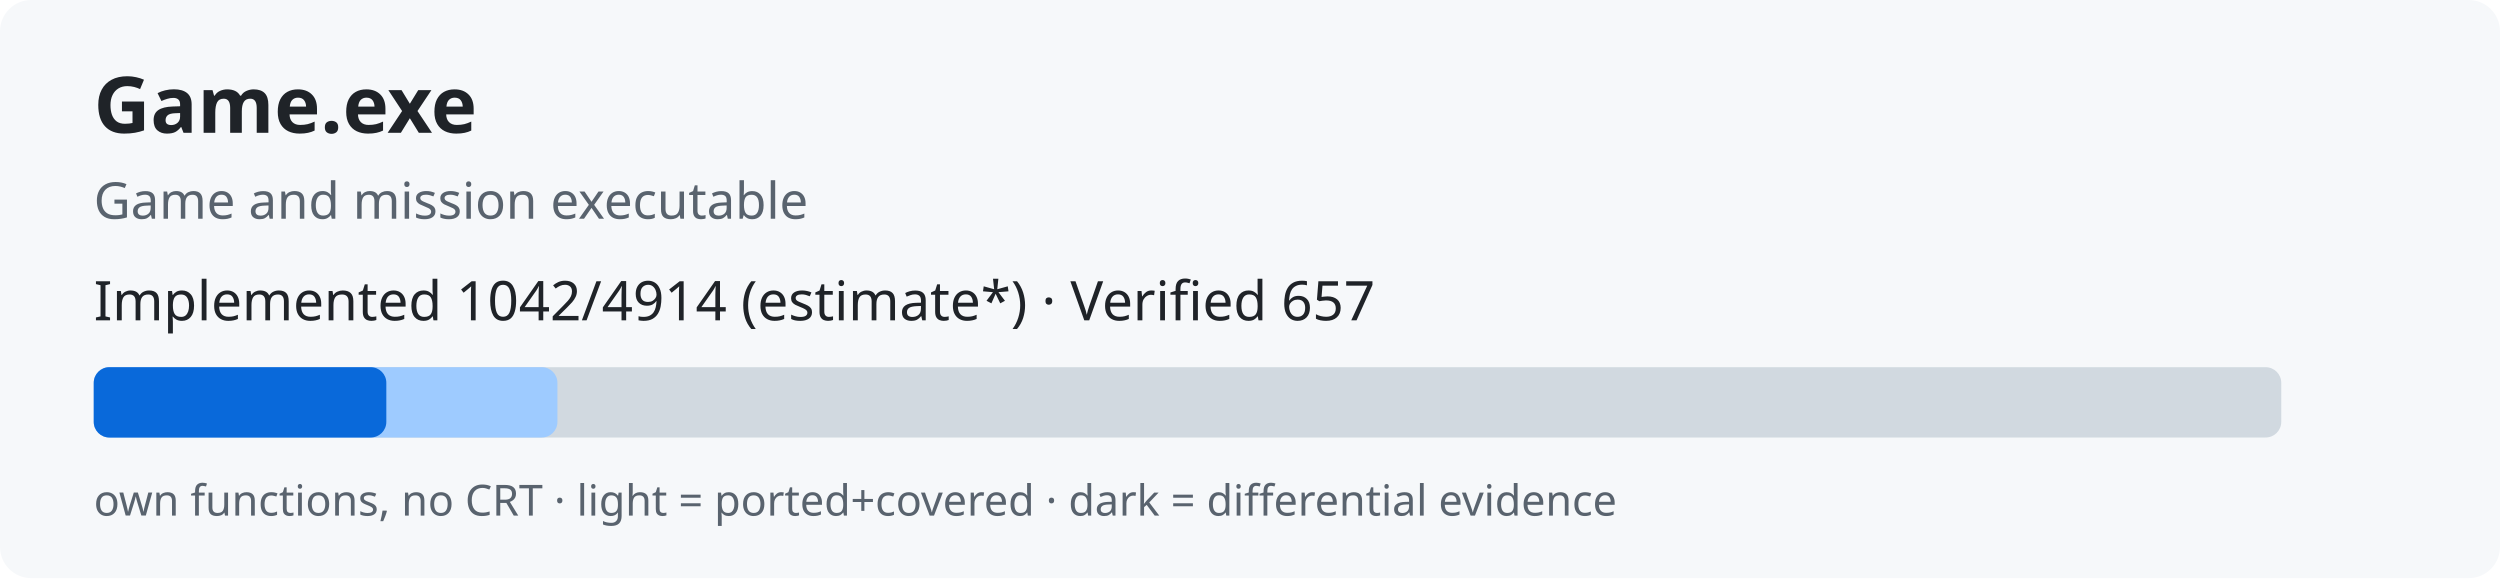
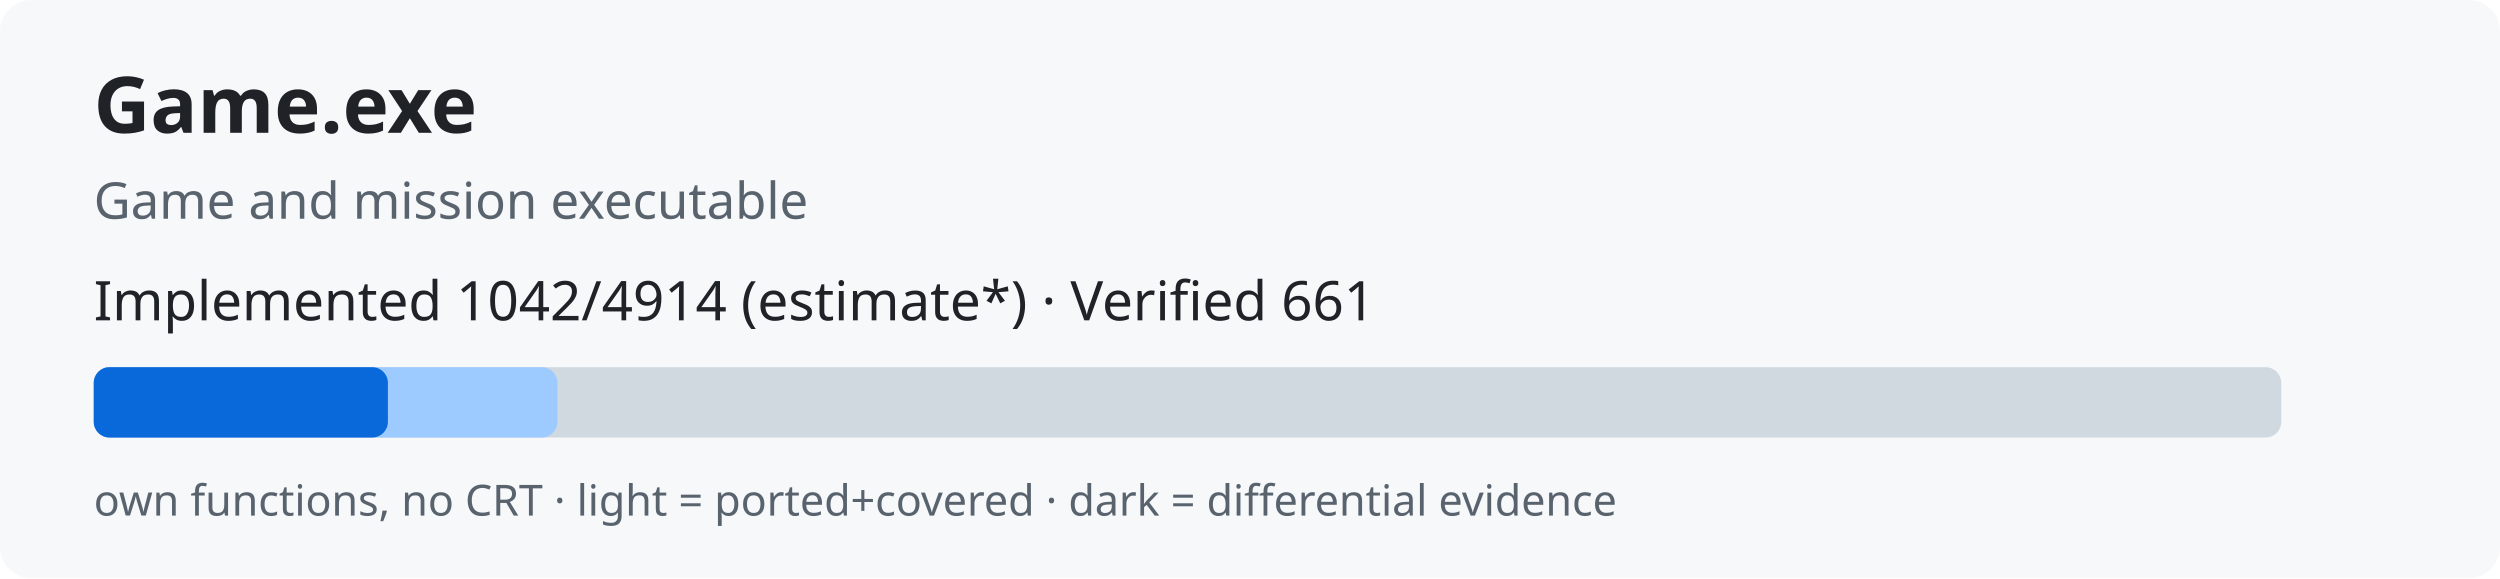
<svg xmlns="http://www.w3.org/2000/svg" width="640" height="148" role="img">
  <rect width="640" height="148" rx="8" fill="#f6f8fa" />
  <text x="24" y="34" font-family="sans-serif" font-size="20" font-weight="bold" fill="#1f2328">Game.exe</text>
  <text x="24" y="56" font-family="sans-serif" font-size="13" fill="#59636e">Game and mission executable</text>
-   <text x="24" y="82" font-family="sans-serif" font-size="14" fill="#1f2328">Implemented 1042/4914 (estimate*) · Verified 657</text>
+   <text x="24" y="82" font-family="sans-serif" font-size="14" fill="#1f2328">Implemented 1042/4914 (estimate*) · Verified 661</text>
  <rect x="24" y="94" width="560" height="18" rx="4" fill="#d1d9e0" />
  <rect x="24" y="94" width="118.7" height="18" rx="4" fill="#9ecbff" />
-   <rect x="24" y="94" width="74.9" height="18" rx="4" fill="#0969da" />
+   <rect x="24" y="94" width="75.3" height="18" rx="4" fill="#0969da" />
  <text x="24" y="132" font-family="sans-serif" font-size="11" fill="#59636e">own functions, no CRT · light = ported+covered · dark = differential evidence</text>
</svg>
